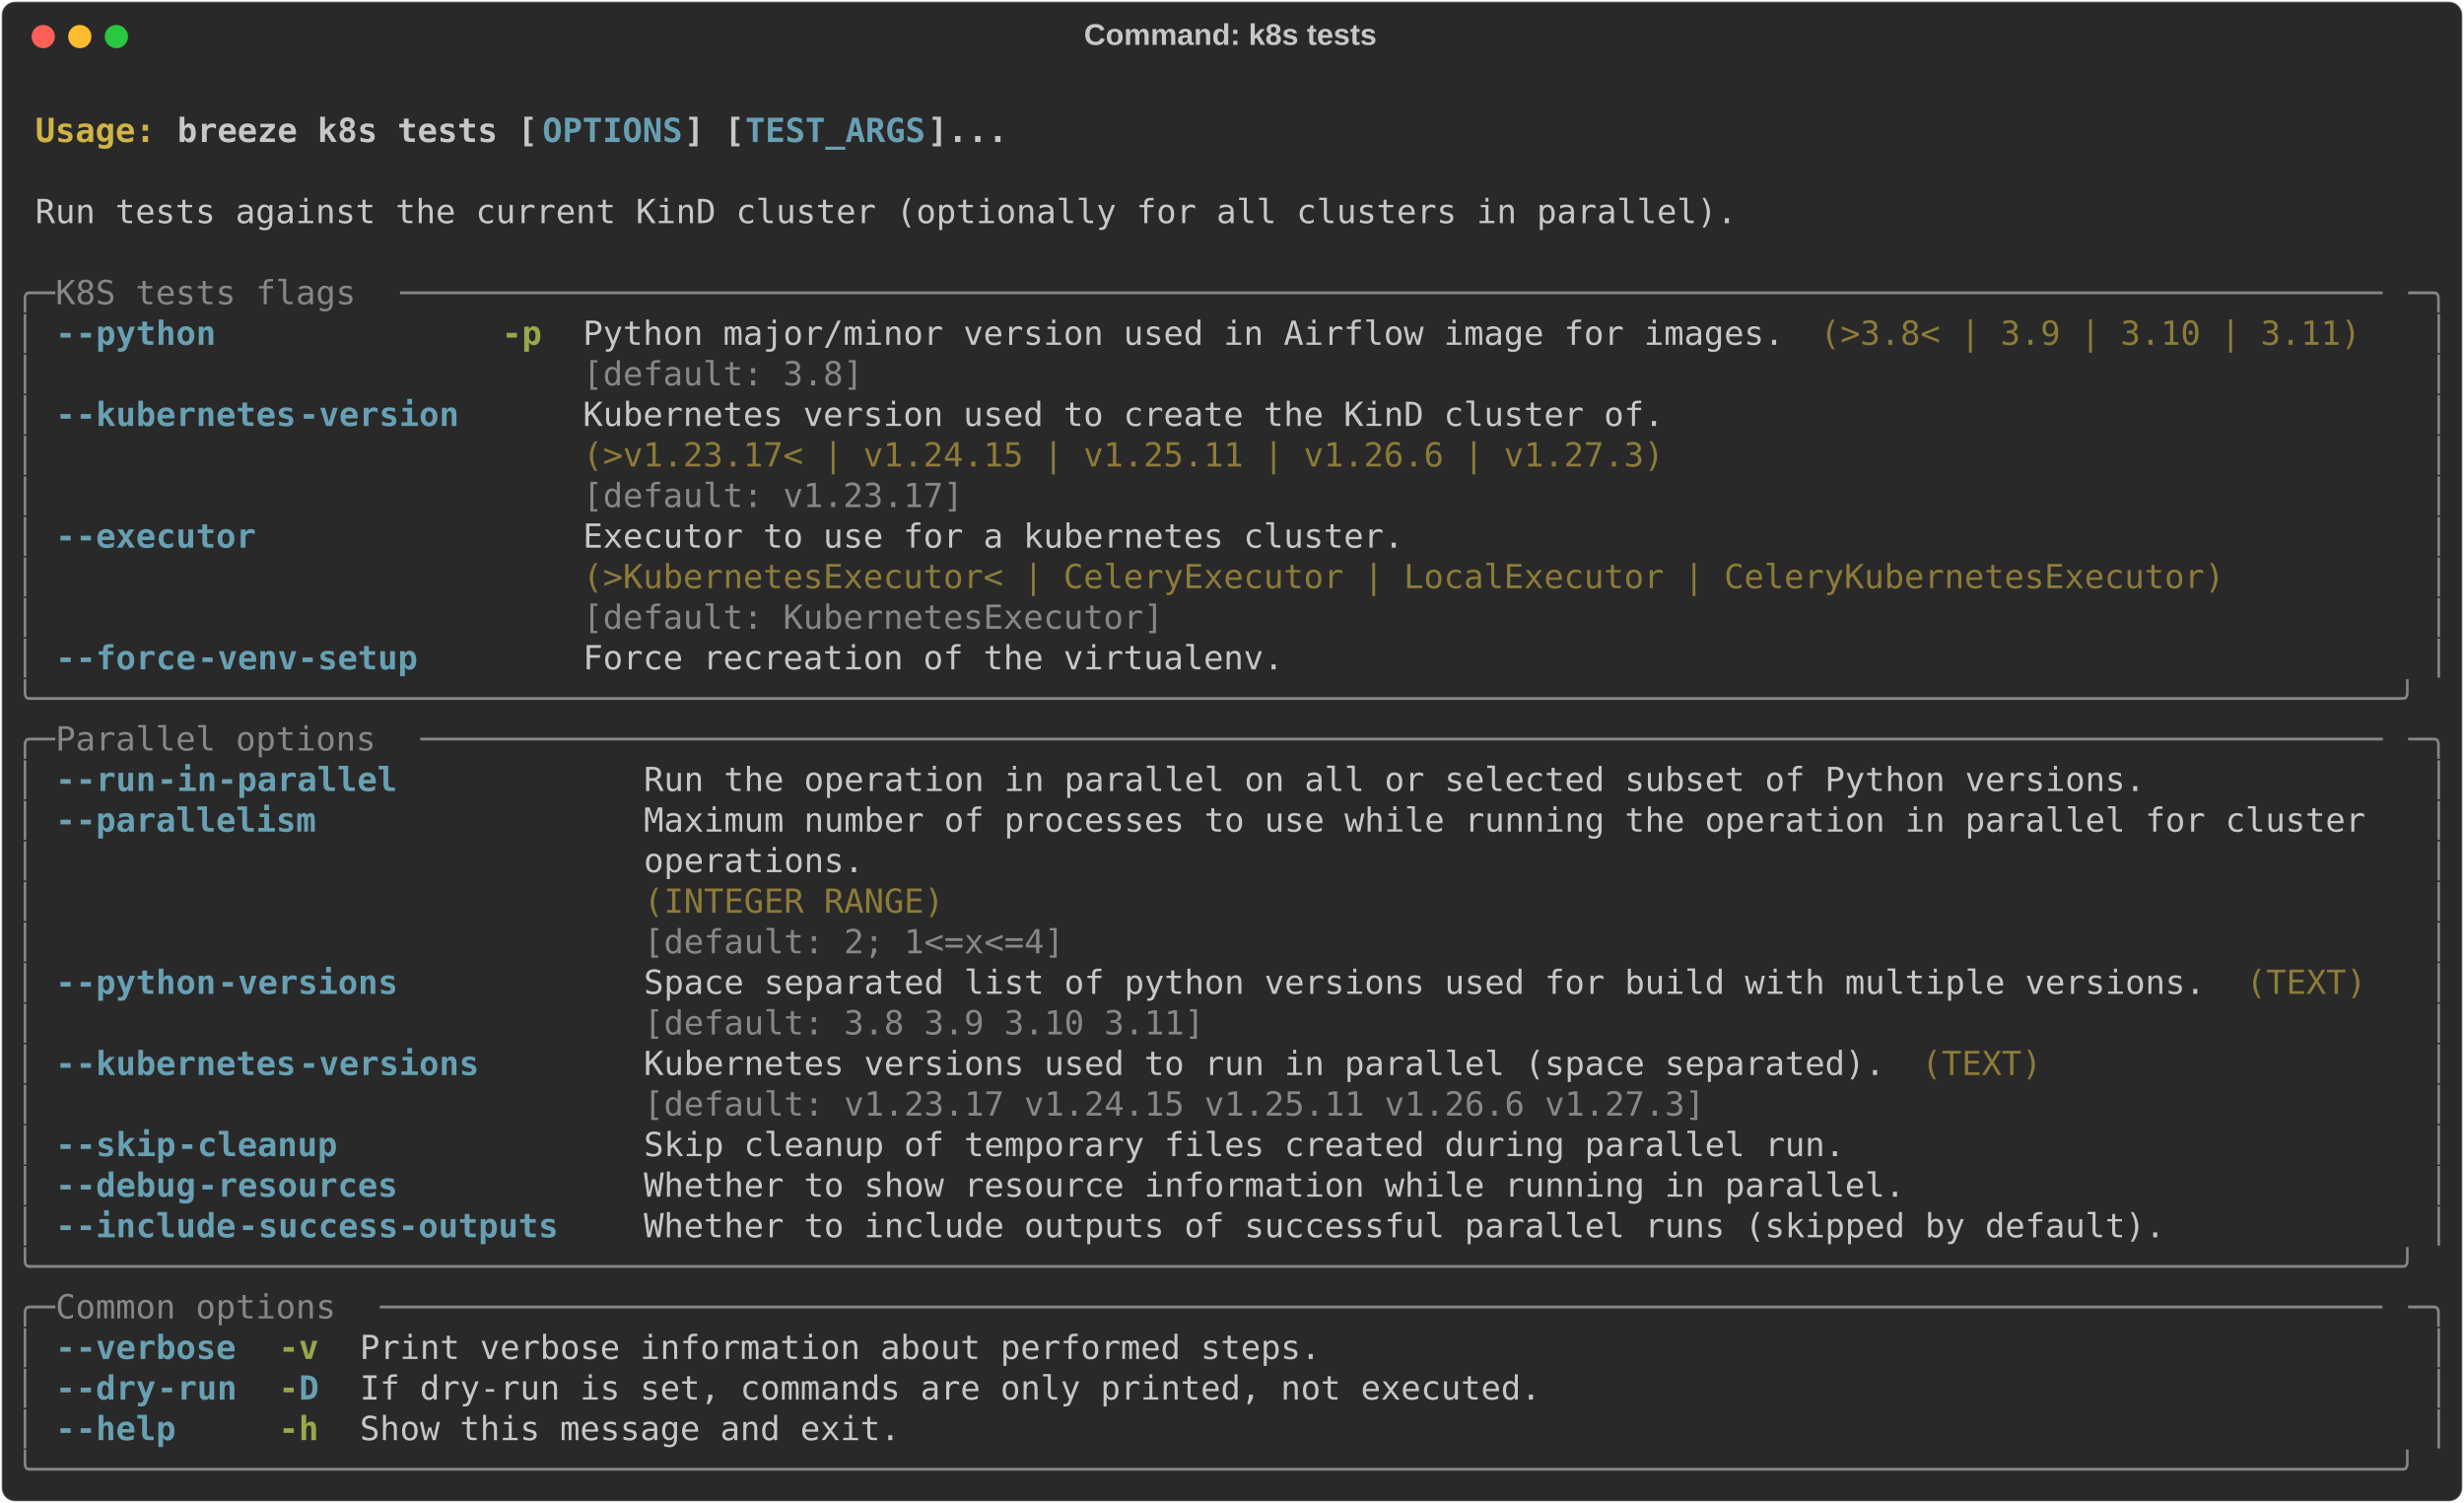
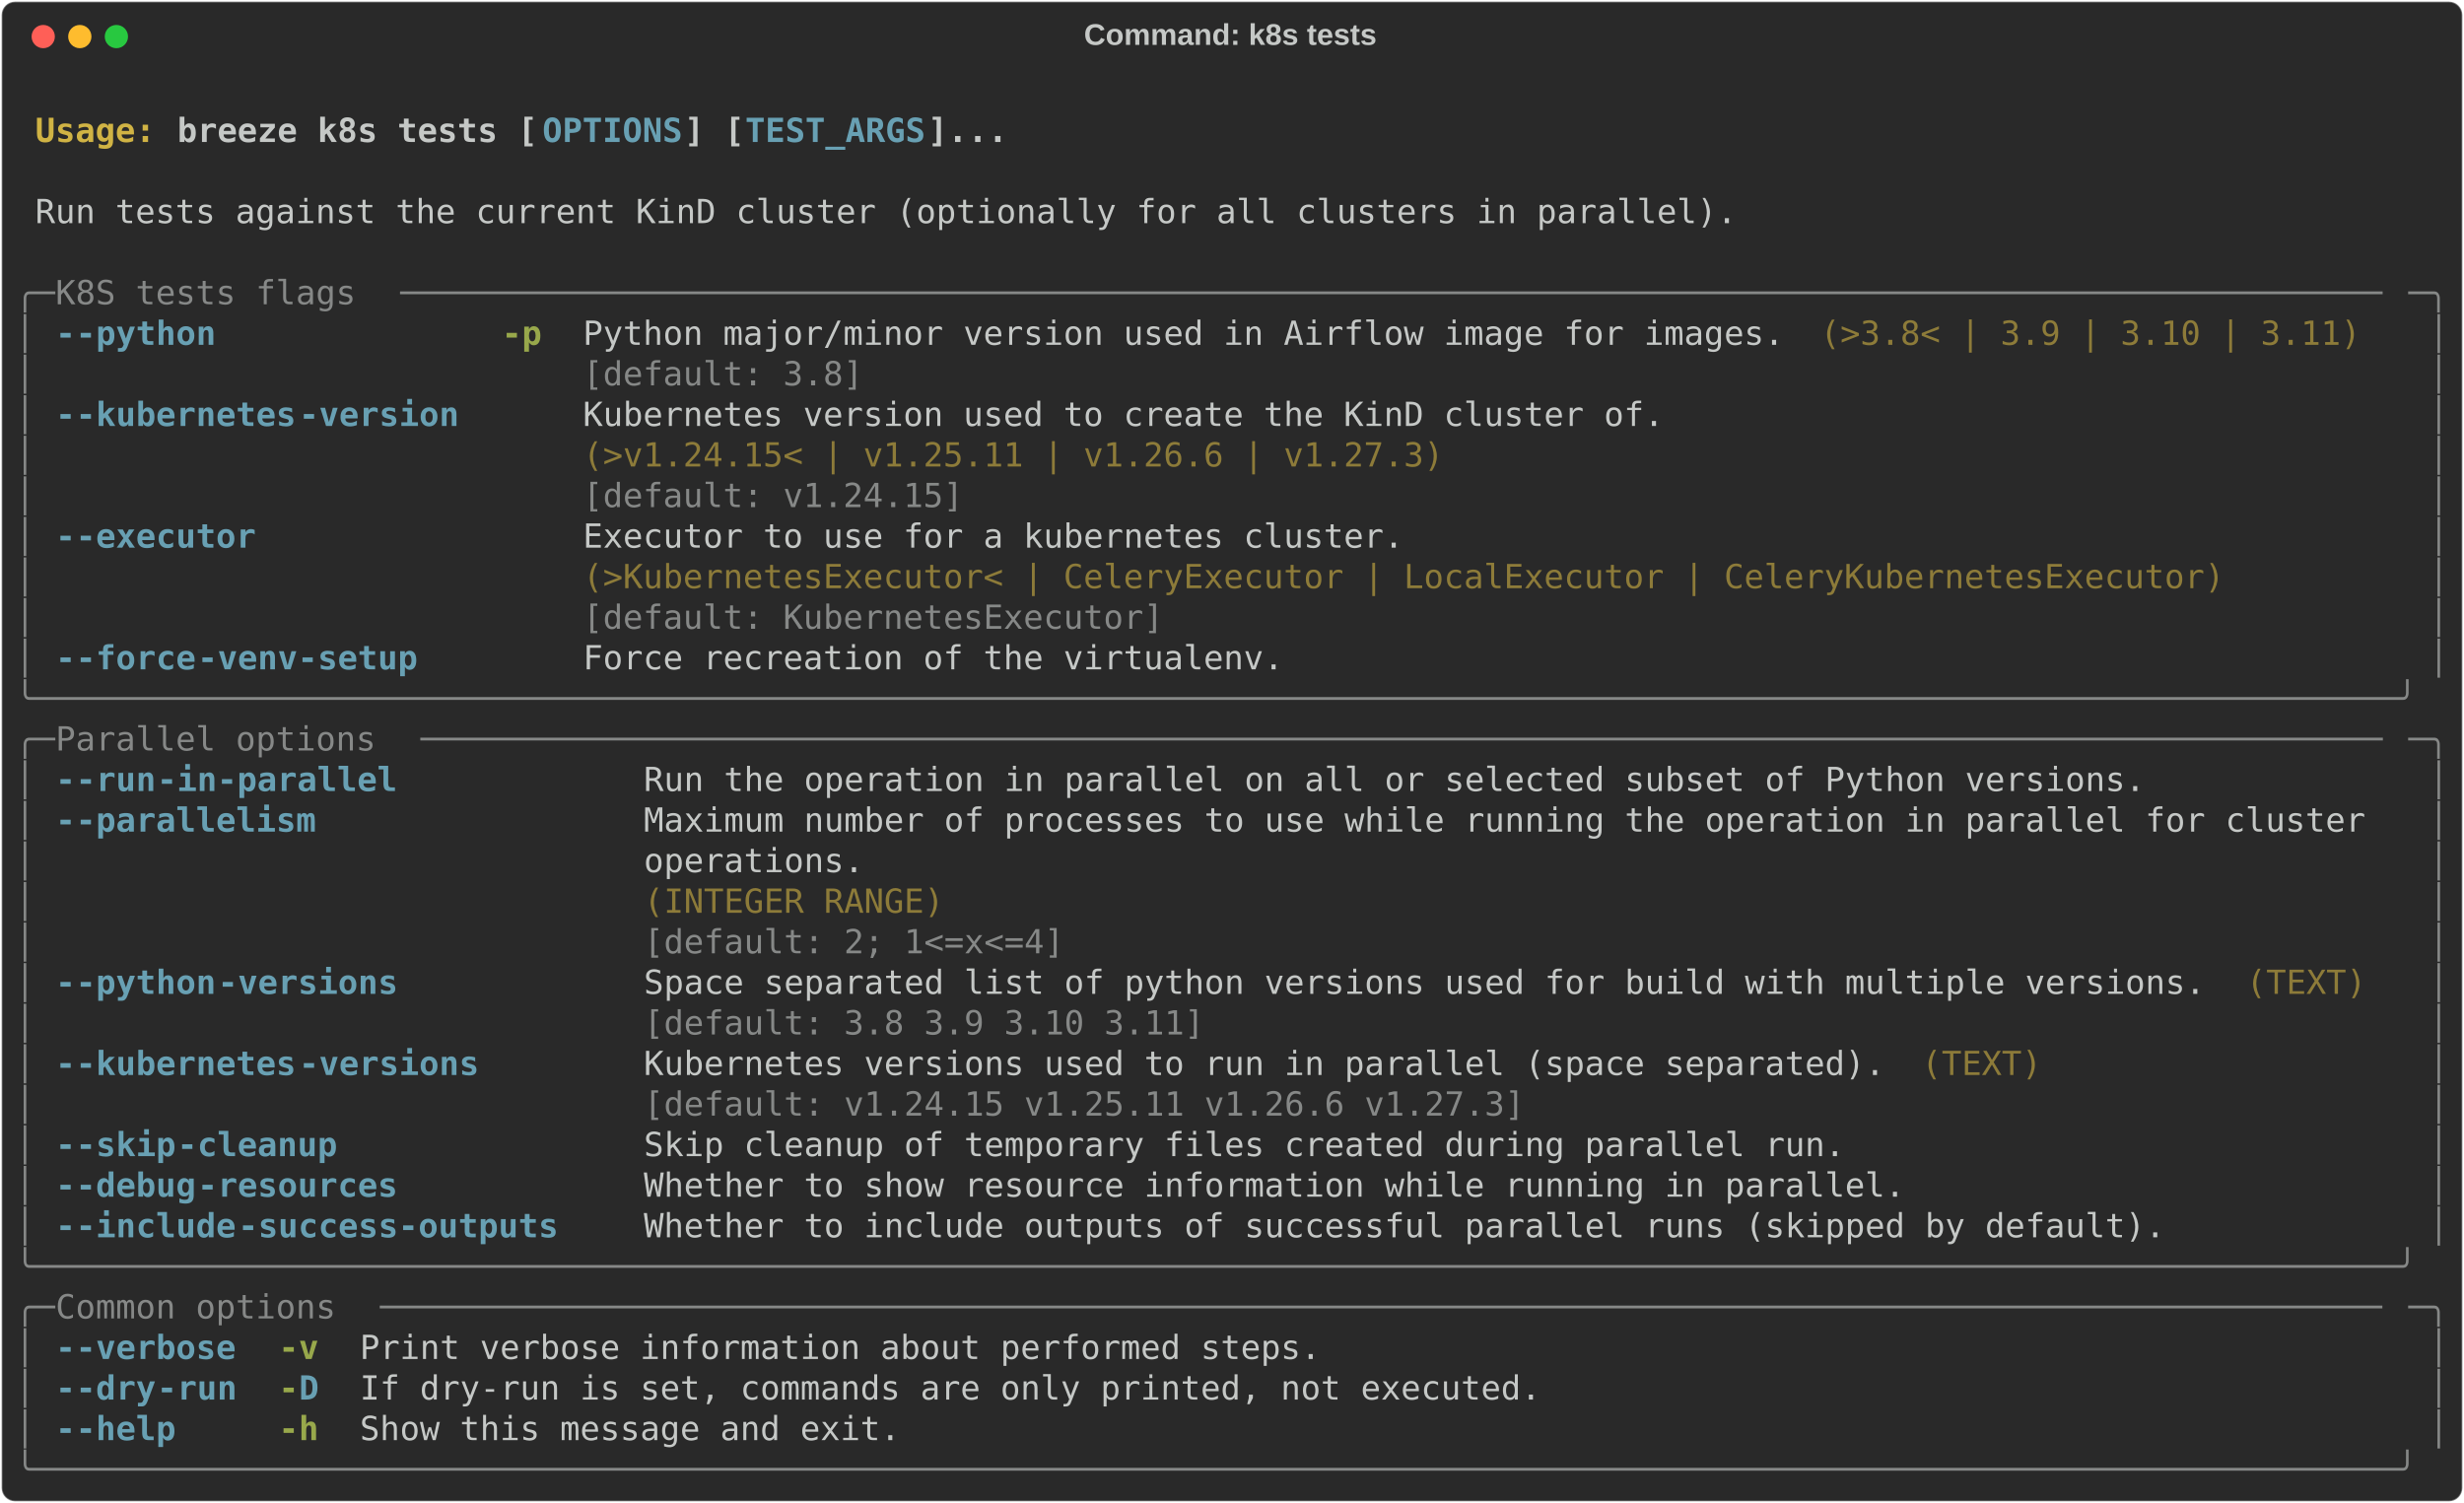
<svg xmlns="http://www.w3.org/2000/svg" class="rich-terminal" viewBox="0 0 1482 904.0">
  <style>

    @font-face {
        font-family: "Fira Code";
        src: local("FiraCode-Regular"),
                url("https://cdnjs.cloudflare.com/ajax/libs/firacode/6.2.0/woff2/FiraCode-Regular.woff2") format("woff2"),
                url("https://cdnjs.cloudflare.com/ajax/libs/firacode/6.2.0/woff/FiraCode-Regular.woff") format("woff");
        font-style: normal;
        font-weight: 400;
    }
    @font-face {
        font-family: "Fira Code";
        src: local("FiraCode-Bold"),
                url("https://cdnjs.cloudflare.com/ajax/libs/firacode/6.2.0/woff2/FiraCode-Bold.woff2") format("woff2"),
                url("https://cdnjs.cloudflare.com/ajax/libs/firacode/6.2.0/woff/FiraCode-Bold.woff") format("woff");
        font-style: bold;
        font-weight: 700;
    }

    .breeze-k8s-tests-matrix {
        font-family: Fira Code, monospace;
        font-size: 20px;
        line-height: 24.4px;
        font-variant-east-asian: full-width;
    }

    .breeze-k8s-tests-title {
        font-size: 18px;
        font-weight: bold;
        font-family: arial;
    }

    .breeze-k8s-tests-r1 { fill: #c5c8c6;font-weight: bold }
.breeze-k8s-tests-r2 { fill: #c5c8c6 }
.breeze-k8s-tests-r3 { fill: #d0b344;font-weight: bold }
.breeze-k8s-tests-r4 { fill: #68a0b3;font-weight: bold }
.breeze-k8s-tests-r5 { fill: #868887 }
.breeze-k8s-tests-r6 { fill: #98a84b;font-weight: bold }
.breeze-k8s-tests-r7 { fill: #8d7b39 }
    </style>
  <defs>
    <clipPath id="breeze-k8s-tests-clip-terminal">
      <rect x="0" y="0" width="1463.0" height="853.0" />
    </clipPath>
    <clipPath id="breeze-k8s-tests-line-0">
      <rect x="0" y="1.5" width="1464" height="24.65" />
    </clipPath>
    <clipPath id="breeze-k8s-tests-line-1">
      <rect x="0" y="25.9" width="1464" height="24.65" />
    </clipPath>
    <clipPath id="breeze-k8s-tests-line-2">
      <rect x="0" y="50.3" width="1464" height="24.65" />
    </clipPath>
    <clipPath id="breeze-k8s-tests-line-3">
      <rect x="0" y="74.7" width="1464" height="24.65" />
    </clipPath>
    <clipPath id="breeze-k8s-tests-line-4">
      <rect x="0" y="99.1" width="1464" height="24.65" />
    </clipPath>
    <clipPath id="breeze-k8s-tests-line-5">
      <rect x="0" y="123.5" width="1464" height="24.65" />
    </clipPath>
    <clipPath id="breeze-k8s-tests-line-6">
      <rect x="0" y="147.9" width="1464" height="24.65" />
    </clipPath>
    <clipPath id="breeze-k8s-tests-line-7">
      <rect x="0" y="172.3" width="1464" height="24.65" />
    </clipPath>
    <clipPath id="breeze-k8s-tests-line-8">
      <rect x="0" y="196.7" width="1464" height="24.65" />
    </clipPath>
    <clipPath id="breeze-k8s-tests-line-9">
      <rect x="0" y="221.1" width="1464" height="24.65" />
    </clipPath>
    <clipPath id="breeze-k8s-tests-line-10">
      <rect x="0" y="245.5" width="1464" height="24.65" />
    </clipPath>
    <clipPath id="breeze-k8s-tests-line-11">
      <rect x="0" y="269.9" width="1464" height="24.65" />
    </clipPath>
    <clipPath id="breeze-k8s-tests-line-12">
      <rect x="0" y="294.3" width="1464" height="24.65" />
    </clipPath>
    <clipPath id="breeze-k8s-tests-line-13">
      <rect x="0" y="318.7" width="1464" height="24.65" />
    </clipPath>
    <clipPath id="breeze-k8s-tests-line-14">
      <rect x="0" y="343.1" width="1464" height="24.65" />
    </clipPath>
    <clipPath id="breeze-k8s-tests-line-15">
      <rect x="0" y="367.5" width="1464" height="24.65" />
    </clipPath>
    <clipPath id="breeze-k8s-tests-line-16">
      <rect x="0" y="391.9" width="1464" height="24.65" />
    </clipPath>
    <clipPath id="breeze-k8s-tests-line-17">
      <rect x="0" y="416.3" width="1464" height="24.65" />
    </clipPath>
    <clipPath id="breeze-k8s-tests-line-18">
      <rect x="0" y="440.7" width="1464" height="24.65" />
    </clipPath>
    <clipPath id="breeze-k8s-tests-line-19">
      <rect x="0" y="465.1" width="1464" height="24.65" />
    </clipPath>
    <clipPath id="breeze-k8s-tests-line-20">
      <rect x="0" y="489.5" width="1464" height="24.65" />
    </clipPath>
    <clipPath id="breeze-k8s-tests-line-21">
      <rect x="0" y="513.9" width="1464" height="24.65" />
    </clipPath>
    <clipPath id="breeze-k8s-tests-line-22">
      <rect x="0" y="538.3" width="1464" height="24.65" />
    </clipPath>
    <clipPath id="breeze-k8s-tests-line-23">
      <rect x="0" y="562.7" width="1464" height="24.65" />
    </clipPath>
    <clipPath id="breeze-k8s-tests-line-24">
      <rect x="0" y="587.1" width="1464" height="24.65" />
    </clipPath>
    <clipPath id="breeze-k8s-tests-line-25">
      <rect x="0" y="611.5" width="1464" height="24.65" />
    </clipPath>
    <clipPath id="breeze-k8s-tests-line-26">
      <rect x="0" y="635.9" width="1464" height="24.65" />
    </clipPath>
    <clipPath id="breeze-k8s-tests-line-27">
      <rect x="0" y="660.3" width="1464" height="24.65" />
    </clipPath>
    <clipPath id="breeze-k8s-tests-line-28">
      <rect x="0" y="684.7" width="1464" height="24.65" />
    </clipPath>
    <clipPath id="breeze-k8s-tests-line-29">
      <rect x="0" y="709.1" width="1464" height="24.65" />
    </clipPath>
    <clipPath id="breeze-k8s-tests-line-30">
      <rect x="0" y="733.5" width="1464" height="24.65" />
    </clipPath>
    <clipPath id="breeze-k8s-tests-line-31">
      <rect x="0" y="757.9" width="1464" height="24.65" />
    </clipPath>
    <clipPath id="breeze-k8s-tests-line-32">
      <rect x="0" y="782.3" width="1464" height="24.65" />
    </clipPath>
    <clipPath id="breeze-k8s-tests-line-33">
      <rect x="0" y="806.7" width="1464" height="24.65" />
    </clipPath>
  </defs>
  <rect fill="#292929" stroke="rgba(255,255,255,0.35)" stroke-width="1" x="1" y="1" width="1480" height="902" rx="8" />
  <text class="breeze-k8s-tests-title" fill="#c5c8c6" text-anchor="middle" x="740" y="27">Command: k8s tests</text>
  <g transform="translate(26,22)">
    <circle cx="0" cy="0" r="7" fill="#ff5f57" />
    <circle cx="22" cy="0" r="7" fill="#febc2e" />
    <circle cx="44" cy="0" r="7" fill="#28c840" />
  </g>
  <g transform="translate(9, 41)" clip-path="url(#breeze-k8s-tests-clip-terminal)">
    <g class="breeze-k8s-tests-matrix">
      <text class="breeze-k8s-tests-r2" x="1464" y="20" textLength="12.2" clip-path="url(#breeze-k8s-tests-line-0)">
</text>
      <text class="breeze-k8s-tests-r3" x="12.2" y="44.4" textLength="85.4" clip-path="url(#breeze-k8s-tests-line-1)">Usage: </text>
      <text class="breeze-k8s-tests-r1" x="97.6" y="44.4" textLength="219.6" clip-path="url(#breeze-k8s-tests-line-1)">breeze k8s tests [</text>
      <text class="breeze-k8s-tests-r4" x="317.2" y="44.4" textLength="85.4" clip-path="url(#breeze-k8s-tests-line-1)">OPTIONS</text>
      <text class="breeze-k8s-tests-r1" x="402.6" y="44.4" textLength="36.6" clip-path="url(#breeze-k8s-tests-line-1)">] [</text>
      <text class="breeze-k8s-tests-r4" x="439.2" y="44.4" textLength="109.8" clip-path="url(#breeze-k8s-tests-line-1)">TEST_ARGS</text>
      <text class="breeze-k8s-tests-r1" x="549" y="44.4" textLength="48.8" clip-path="url(#breeze-k8s-tests-line-1)">]...</text>
      <text class="breeze-k8s-tests-r2" x="1464" y="44.4" textLength="12.2" clip-path="url(#breeze-k8s-tests-line-1)">
</text>
      <text class="breeze-k8s-tests-r2" x="1464" y="68.8" textLength="12.2" clip-path="url(#breeze-k8s-tests-line-2)">
</text>
      <text class="breeze-k8s-tests-r2" x="12.2" y="93.2" textLength="1037" clip-path="url(#breeze-k8s-tests-line-3)">Run tests against the current KinD cluster (optionally for all clusters in parallel).</text>
      <text class="breeze-k8s-tests-r2" x="1464" y="93.2" textLength="12.2" clip-path="url(#breeze-k8s-tests-line-3)">
</text>
      <text class="breeze-k8s-tests-r2" x="1464" y="117.6" textLength="12.2" clip-path="url(#breeze-k8s-tests-line-4)">
</text>
      <text class="breeze-k8s-tests-r5" x="0" y="142" textLength="24.4" clip-path="url(#breeze-k8s-tests-line-5)">╭─</text>
      <text class="breeze-k8s-tests-r5" x="24.4" y="142" textLength="207.4" clip-path="url(#breeze-k8s-tests-line-5)"> K8S tests flags </text>
      <text class="breeze-k8s-tests-r5" x="231.8" y="142" textLength="1207.8" clip-path="url(#breeze-k8s-tests-line-5)">───────────────────────────────────────────────────────────────────────────────────────────────────</text>
      <text class="breeze-k8s-tests-r5" x="1439.6" y="142" textLength="24.4" clip-path="url(#breeze-k8s-tests-line-5)">─╮</text>
      <text class="breeze-k8s-tests-r2" x="1464" y="142" textLength="12.2" clip-path="url(#breeze-k8s-tests-line-5)">
</text>
      <text class="breeze-k8s-tests-r5" x="0" y="166.4" textLength="12.2" clip-path="url(#breeze-k8s-tests-line-6)">│</text>
      <text class="breeze-k8s-tests-r4" x="24.4" y="166.4" textLength="12.2" clip-path="url(#breeze-k8s-tests-line-6)">-</text>
      <text class="breeze-k8s-tests-r4" x="36.6" y="166.4" textLength="85.4" clip-path="url(#breeze-k8s-tests-line-6)">-python</text>
      <text class="breeze-k8s-tests-r6" x="292.8" y="166.4" textLength="24.4" clip-path="url(#breeze-k8s-tests-line-6)">-p</text>
      <text class="breeze-k8s-tests-r2" x="341.6" y="166.4" textLength="732" clip-path="url(#breeze-k8s-tests-line-6)">Python major/minor version used in Airflow image for images.</text>
      <text class="breeze-k8s-tests-r7" x="1085.8" y="166.4" textLength="329.4" clip-path="url(#breeze-k8s-tests-line-6)">(&gt;3.8&lt; | 3.9 | 3.10 | 3.11)</text>
      <text class="breeze-k8s-tests-r5" x="1451.8" y="166.4" textLength="12.2" clip-path="url(#breeze-k8s-tests-line-6)">│</text>
      <text class="breeze-k8s-tests-r2" x="1464" y="166.4" textLength="12.2" clip-path="url(#breeze-k8s-tests-line-6)">
</text>
      <text class="breeze-k8s-tests-r5" x="0" y="190.8" textLength="12.2" clip-path="url(#breeze-k8s-tests-line-7)">│</text>
      <text class="breeze-k8s-tests-r5" x="341.6" y="190.8" textLength="732" clip-path="url(#breeze-k8s-tests-line-7)">[default: 3.8]                                              </text>
      <text class="breeze-k8s-tests-r5" x="1451.8" y="190.8" textLength="12.2" clip-path="url(#breeze-k8s-tests-line-7)">│</text>
      <text class="breeze-k8s-tests-r2" x="1464" y="190.8" textLength="12.2" clip-path="url(#breeze-k8s-tests-line-7)">
</text>
      <text class="breeze-k8s-tests-r5" x="0" y="215.2" textLength="12.2" clip-path="url(#breeze-k8s-tests-line-8)">│</text>
      <text class="breeze-k8s-tests-r4" x="24.4" y="215.2" textLength="12.2" clip-path="url(#breeze-k8s-tests-line-8)">-</text>
      <text class="breeze-k8s-tests-r4" x="36.6" y="215.2" textLength="134.2" clip-path="url(#breeze-k8s-tests-line-8)">-kubernetes</text>
      <text class="breeze-k8s-tests-r4" x="170.8" y="215.2" textLength="97.6" clip-path="url(#breeze-k8s-tests-line-8)">-version</text>
      <text class="breeze-k8s-tests-r2" x="341.6" y="215.2" textLength="658.8" clip-path="url(#breeze-k8s-tests-line-8)">Kubernetes version used to create the KinD cluster of.</text>
      <text class="breeze-k8s-tests-r5" x="1451.8" y="215.2" textLength="12.2" clip-path="url(#breeze-k8s-tests-line-8)">│</text>
      <text class="breeze-k8s-tests-r2" x="1464" y="215.2" textLength="12.2" clip-path="url(#breeze-k8s-tests-line-8)">
</text>
      <text class="breeze-k8s-tests-r5" x="0" y="239.6" textLength="12.2" clip-path="url(#breeze-k8s-tests-line-9)">│</text>
-       <text class="breeze-k8s-tests-r7" x="341.6" y="239.6" textLength="658.8" clip-path="url(#breeze-k8s-tests-line-9)">(&gt;v1.23.17&lt; | v1.24.15 | v1.25.11 | v1.26.6 | v1.27.3)</text>
+       <text class="breeze-k8s-tests-r7" x="341.6" y="239.6" textLength="658.8" clip-path="url(#breeze-k8s-tests-line-9)">(&gt;v1.24.15&lt; | v1.25.11 | v1.26.6 | v1.27.3)           </text>
      <text class="breeze-k8s-tests-r5" x="1451.8" y="239.6" textLength="12.2" clip-path="url(#breeze-k8s-tests-line-9)">│</text>
      <text class="breeze-k8s-tests-r2" x="1464" y="239.6" textLength="12.2" clip-path="url(#breeze-k8s-tests-line-9)">
</text>
      <text class="breeze-k8s-tests-r5" x="0" y="264" textLength="12.2" clip-path="url(#breeze-k8s-tests-line-10)">│</text>
-       <text class="breeze-k8s-tests-r5" x="341.6" y="264" textLength="658.8" clip-path="url(#breeze-k8s-tests-line-10)">[default: v1.23.17]                                   </text>
+       <text class="breeze-k8s-tests-r5" x="341.6" y="264" textLength="658.8" clip-path="url(#breeze-k8s-tests-line-10)">[default: v1.24.15]                                   </text>
      <text class="breeze-k8s-tests-r5" x="1451.8" y="264" textLength="12.2" clip-path="url(#breeze-k8s-tests-line-10)">│</text>
      <text class="breeze-k8s-tests-r2" x="1464" y="264" textLength="12.2" clip-path="url(#breeze-k8s-tests-line-10)">
</text>
      <text class="breeze-k8s-tests-r5" x="0" y="288.4" textLength="12.2" clip-path="url(#breeze-k8s-tests-line-11)">│</text>
      <text class="breeze-k8s-tests-r4" x="24.4" y="288.4" textLength="12.2" clip-path="url(#breeze-k8s-tests-line-11)">-</text>
      <text class="breeze-k8s-tests-r4" x="36.6" y="288.4" textLength="109.8" clip-path="url(#breeze-k8s-tests-line-11)">-executor</text>
      <text class="breeze-k8s-tests-r2" x="341.6" y="288.4" textLength="1000.4" clip-path="url(#breeze-k8s-tests-line-11)">Executor to use for a kubernetes cluster.                                         </text>
      <text class="breeze-k8s-tests-r5" x="1451.8" y="288.4" textLength="12.2" clip-path="url(#breeze-k8s-tests-line-11)">│</text>
      <text class="breeze-k8s-tests-r2" x="1464" y="288.4" textLength="12.2" clip-path="url(#breeze-k8s-tests-line-11)">
</text>
      <text class="breeze-k8s-tests-r5" x="0" y="312.8" textLength="12.2" clip-path="url(#breeze-k8s-tests-line-12)">│</text>
      <text class="breeze-k8s-tests-r7" x="341.6" y="312.8" textLength="1000.4" clip-path="url(#breeze-k8s-tests-line-12)">(&gt;KubernetesExecutor&lt; | CeleryExecutor | LocalExecutor | CeleryKubernetesExecutor)</text>
      <text class="breeze-k8s-tests-r5" x="1451.8" y="312.8" textLength="12.2" clip-path="url(#breeze-k8s-tests-line-12)">│</text>
      <text class="breeze-k8s-tests-r2" x="1464" y="312.8" textLength="12.2" clip-path="url(#breeze-k8s-tests-line-12)">
</text>
      <text class="breeze-k8s-tests-r5" x="0" y="337.2" textLength="12.2" clip-path="url(#breeze-k8s-tests-line-13)">│</text>
      <text class="breeze-k8s-tests-r5" x="341.6" y="337.2" textLength="1000.4" clip-path="url(#breeze-k8s-tests-line-13)">[default: KubernetesExecutor]                                                     </text>
      <text class="breeze-k8s-tests-r5" x="1451.8" y="337.2" textLength="12.2" clip-path="url(#breeze-k8s-tests-line-13)">│</text>
      <text class="breeze-k8s-tests-r2" x="1464" y="337.2" textLength="12.2" clip-path="url(#breeze-k8s-tests-line-13)">
</text>
      <text class="breeze-k8s-tests-r5" x="0" y="361.6" textLength="12.2" clip-path="url(#breeze-k8s-tests-line-14)">│</text>
      <text class="breeze-k8s-tests-r4" x="24.4" y="361.6" textLength="12.2" clip-path="url(#breeze-k8s-tests-line-14)">-</text>
      <text class="breeze-k8s-tests-r4" x="36.6" y="361.6" textLength="73.2" clip-path="url(#breeze-k8s-tests-line-14)">-force</text>
      <text class="breeze-k8s-tests-r4" x="109.8" y="361.6" textLength="134.2" clip-path="url(#breeze-k8s-tests-line-14)">-venv-setup</text>
      <text class="breeze-k8s-tests-r2" x="341.6" y="361.6" textLength="427" clip-path="url(#breeze-k8s-tests-line-14)">Force recreation of the virtualenv.</text>
      <text class="breeze-k8s-tests-r5" x="1451.8" y="361.6" textLength="12.2" clip-path="url(#breeze-k8s-tests-line-14)">│</text>
      <text class="breeze-k8s-tests-r2" x="1464" y="361.6" textLength="12.2" clip-path="url(#breeze-k8s-tests-line-14)">
</text>
      <text class="breeze-k8s-tests-r5" x="0" y="386" textLength="1464" clip-path="url(#breeze-k8s-tests-line-15)">╰──────────────────────────────────────────────────────────────────────────────────────────────────────────────────────╯</text>
      <text class="breeze-k8s-tests-r2" x="1464" y="386" textLength="12.2" clip-path="url(#breeze-k8s-tests-line-15)">
</text>
      <text class="breeze-k8s-tests-r5" x="0" y="410.4" textLength="24.4" clip-path="url(#breeze-k8s-tests-line-16)">╭─</text>
      <text class="breeze-k8s-tests-r5" x="24.4" y="410.4" textLength="219.6" clip-path="url(#breeze-k8s-tests-line-16)"> Parallel options </text>
      <text class="breeze-k8s-tests-r5" x="244" y="410.4" textLength="1195.6" clip-path="url(#breeze-k8s-tests-line-16)">──────────────────────────────────────────────────────────────────────────────────────────────────</text>
      <text class="breeze-k8s-tests-r5" x="1439.6" y="410.4" textLength="24.4" clip-path="url(#breeze-k8s-tests-line-16)">─╮</text>
      <text class="breeze-k8s-tests-r2" x="1464" y="410.4" textLength="12.2" clip-path="url(#breeze-k8s-tests-line-16)">
</text>
      <text class="breeze-k8s-tests-r5" x="0" y="434.8" textLength="12.2" clip-path="url(#breeze-k8s-tests-line-17)">│</text>
      <text class="breeze-k8s-tests-r4" x="24.4" y="434.8" textLength="12.2" clip-path="url(#breeze-k8s-tests-line-17)">-</text>
      <text class="breeze-k8s-tests-r4" x="36.6" y="434.8" textLength="48.8" clip-path="url(#breeze-k8s-tests-line-17)">-run</text>
      <text class="breeze-k8s-tests-r4" x="85.4" y="434.8" textLength="146.4" clip-path="url(#breeze-k8s-tests-line-17)">-in-parallel</text>
      <text class="breeze-k8s-tests-r2" x="378.2" y="434.8" textLength="915" clip-path="url(#breeze-k8s-tests-line-17)">Run the operation in parallel on all or selected subset of Python versions.</text>
      <text class="breeze-k8s-tests-r5" x="1451.8" y="434.8" textLength="12.2" clip-path="url(#breeze-k8s-tests-line-17)">│</text>
      <text class="breeze-k8s-tests-r2" x="1464" y="434.8" textLength="12.2" clip-path="url(#breeze-k8s-tests-line-17)">
</text>
      <text class="breeze-k8s-tests-r5" x="0" y="459.2" textLength="12.2" clip-path="url(#breeze-k8s-tests-line-18)">│</text>
      <text class="breeze-k8s-tests-r4" x="24.4" y="459.2" textLength="12.2" clip-path="url(#breeze-k8s-tests-line-18)">-</text>
      <text class="breeze-k8s-tests-r4" x="36.6" y="459.2" textLength="146.4" clip-path="url(#breeze-k8s-tests-line-18)">-parallelism</text>
      <text class="breeze-k8s-tests-r2" x="378.2" y="459.2" textLength="1061.4" clip-path="url(#breeze-k8s-tests-line-18)">Maximum number of processes to use while running the operation in parallel for cluster </text>
      <text class="breeze-k8s-tests-r5" x="1451.8" y="459.2" textLength="12.2" clip-path="url(#breeze-k8s-tests-line-18)">│</text>
      <text class="breeze-k8s-tests-r2" x="1464" y="459.2" textLength="12.2" clip-path="url(#breeze-k8s-tests-line-18)">
</text>
      <text class="breeze-k8s-tests-r5" x="0" y="483.6" textLength="12.2" clip-path="url(#breeze-k8s-tests-line-19)">│</text>
      <text class="breeze-k8s-tests-r2" x="378.2" y="483.6" textLength="1061.4" clip-path="url(#breeze-k8s-tests-line-19)">operations.                                                                            </text>
      <text class="breeze-k8s-tests-r5" x="1451.8" y="483.6" textLength="12.2" clip-path="url(#breeze-k8s-tests-line-19)">│</text>
      <text class="breeze-k8s-tests-r2" x="1464" y="483.6" textLength="12.2" clip-path="url(#breeze-k8s-tests-line-19)">
</text>
      <text class="breeze-k8s-tests-r5" x="0" y="508" textLength="12.2" clip-path="url(#breeze-k8s-tests-line-20)">│</text>
      <text class="breeze-k8s-tests-r7" x="378.2" y="508" textLength="1061.4" clip-path="url(#breeze-k8s-tests-line-20)">(INTEGER RANGE)                                                                        </text>
      <text class="breeze-k8s-tests-r5" x="1451.8" y="508" textLength="12.2" clip-path="url(#breeze-k8s-tests-line-20)">│</text>
      <text class="breeze-k8s-tests-r2" x="1464" y="508" textLength="12.2" clip-path="url(#breeze-k8s-tests-line-20)">
</text>
      <text class="breeze-k8s-tests-r5" x="0" y="532.4" textLength="12.2" clip-path="url(#breeze-k8s-tests-line-21)">│</text>
      <text class="breeze-k8s-tests-r5" x="378.2" y="532.4" textLength="1061.4" clip-path="url(#breeze-k8s-tests-line-21)">[default: 2; 1&lt;=x&lt;=4]                                                                  </text>
      <text class="breeze-k8s-tests-r5" x="1451.8" y="532.4" textLength="12.2" clip-path="url(#breeze-k8s-tests-line-21)">│</text>
      <text class="breeze-k8s-tests-r2" x="1464" y="532.4" textLength="12.2" clip-path="url(#breeze-k8s-tests-line-21)">
</text>
      <text class="breeze-k8s-tests-r5" x="0" y="556.8" textLength="12.2" clip-path="url(#breeze-k8s-tests-line-22)">│</text>
      <text class="breeze-k8s-tests-r4" x="24.4" y="556.8" textLength="12.2" clip-path="url(#breeze-k8s-tests-line-22)">-</text>
      <text class="breeze-k8s-tests-r4" x="36.6" y="556.8" textLength="85.4" clip-path="url(#breeze-k8s-tests-line-22)">-python</text>
      <text class="breeze-k8s-tests-r4" x="122" y="556.8" textLength="109.8" clip-path="url(#breeze-k8s-tests-line-22)">-versions</text>
      <text class="breeze-k8s-tests-r2" x="378.2" y="556.8" textLength="951.6" clip-path="url(#breeze-k8s-tests-line-22)">Space separated list of python versions used for build with multiple versions.</text>
      <text class="breeze-k8s-tests-r7" x="1342" y="556.8" textLength="73.2" clip-path="url(#breeze-k8s-tests-line-22)">(TEXT)</text>
      <text class="breeze-k8s-tests-r5" x="1451.8" y="556.8" textLength="12.2" clip-path="url(#breeze-k8s-tests-line-22)">│</text>
      <text class="breeze-k8s-tests-r2" x="1464" y="556.8" textLength="12.2" clip-path="url(#breeze-k8s-tests-line-22)">
</text>
      <text class="breeze-k8s-tests-r5" x="0" y="581.2" textLength="12.2" clip-path="url(#breeze-k8s-tests-line-23)">│</text>
      <text class="breeze-k8s-tests-r5" x="378.2" y="581.2" textLength="951.6" clip-path="url(#breeze-k8s-tests-line-23)">[default: 3.8 3.9 3.10 3.11]                                                  </text>
      <text class="breeze-k8s-tests-r5" x="1451.8" y="581.2" textLength="12.2" clip-path="url(#breeze-k8s-tests-line-23)">│</text>
      <text class="breeze-k8s-tests-r2" x="1464" y="581.2" textLength="12.2" clip-path="url(#breeze-k8s-tests-line-23)">
</text>
      <text class="breeze-k8s-tests-r5" x="0" y="605.6" textLength="12.2" clip-path="url(#breeze-k8s-tests-line-24)">│</text>
      <text class="breeze-k8s-tests-r4" x="24.4" y="605.6" textLength="12.2" clip-path="url(#breeze-k8s-tests-line-24)">-</text>
      <text class="breeze-k8s-tests-r4" x="36.6" y="605.6" textLength="134.2" clip-path="url(#breeze-k8s-tests-line-24)">-kubernetes</text>
      <text class="breeze-k8s-tests-r4" x="170.8" y="605.6" textLength="109.8" clip-path="url(#breeze-k8s-tests-line-24)">-versions</text>
      <text class="breeze-k8s-tests-r2" x="378.2" y="605.6" textLength="756.4" clip-path="url(#breeze-k8s-tests-line-24)">Kubernetes versions used to run in parallel (space separated).</text>
      <text class="breeze-k8s-tests-r7" x="1146.8" y="605.6" textLength="73.2" clip-path="url(#breeze-k8s-tests-line-24)">(TEXT)</text>
      <text class="breeze-k8s-tests-r5" x="1451.8" y="605.6" textLength="12.2" clip-path="url(#breeze-k8s-tests-line-24)">│</text>
      <text class="breeze-k8s-tests-r2" x="1464" y="605.6" textLength="12.2" clip-path="url(#breeze-k8s-tests-line-24)">
</text>
      <text class="breeze-k8s-tests-r5" x="0" y="630" textLength="12.2" clip-path="url(#breeze-k8s-tests-line-25)">│</text>
-       <text class="breeze-k8s-tests-r5" x="378.2" y="630" textLength="756.4" clip-path="url(#breeze-k8s-tests-line-25)">[default: v1.23.17 v1.24.15 v1.25.11 v1.26.6 v1.27.3]         </text>
+       <text class="breeze-k8s-tests-r5" x="378.2" y="630" textLength="756.4" clip-path="url(#breeze-k8s-tests-line-25)">[default: v1.24.15 v1.25.11 v1.26.6 v1.27.3]                  </text>
      <text class="breeze-k8s-tests-r5" x="1451.8" y="630" textLength="12.2" clip-path="url(#breeze-k8s-tests-line-25)">│</text>
      <text class="breeze-k8s-tests-r2" x="1464" y="630" textLength="12.2" clip-path="url(#breeze-k8s-tests-line-25)">
</text>
      <text class="breeze-k8s-tests-r5" x="0" y="654.4" textLength="12.2" clip-path="url(#breeze-k8s-tests-line-26)">│</text>
      <text class="breeze-k8s-tests-r4" x="24.4" y="654.4" textLength="12.2" clip-path="url(#breeze-k8s-tests-line-26)">-</text>
      <text class="breeze-k8s-tests-r4" x="36.6" y="654.4" textLength="61" clip-path="url(#breeze-k8s-tests-line-26)">-skip</text>
      <text class="breeze-k8s-tests-r4" x="97.6" y="654.4" textLength="97.6" clip-path="url(#breeze-k8s-tests-line-26)">-cleanup</text>
      <text class="breeze-k8s-tests-r2" x="378.2" y="654.4" textLength="732" clip-path="url(#breeze-k8s-tests-line-26)">Skip cleanup of temporary files created during parallel run.</text>
      <text class="breeze-k8s-tests-r5" x="1451.8" y="654.4" textLength="12.2" clip-path="url(#breeze-k8s-tests-line-26)">│</text>
      <text class="breeze-k8s-tests-r2" x="1464" y="654.4" textLength="12.2" clip-path="url(#breeze-k8s-tests-line-26)">
</text>
      <text class="breeze-k8s-tests-r5" x="0" y="678.8" textLength="12.2" clip-path="url(#breeze-k8s-tests-line-27)">│</text>
      <text class="breeze-k8s-tests-r4" x="24.4" y="678.8" textLength="12.2" clip-path="url(#breeze-k8s-tests-line-27)">-</text>
      <text class="breeze-k8s-tests-r4" x="36.6" y="678.8" textLength="73.2" clip-path="url(#breeze-k8s-tests-line-27)">-debug</text>
      <text class="breeze-k8s-tests-r4" x="109.8" y="678.8" textLength="122" clip-path="url(#breeze-k8s-tests-line-27)">-resources</text>
      <text class="breeze-k8s-tests-r2" x="378.2" y="678.8" textLength="768.6" clip-path="url(#breeze-k8s-tests-line-27)">Whether to show resource information while running in parallel.</text>
      <text class="breeze-k8s-tests-r5" x="1451.8" y="678.8" textLength="12.2" clip-path="url(#breeze-k8s-tests-line-27)">│</text>
      <text class="breeze-k8s-tests-r2" x="1464" y="678.8" textLength="12.2" clip-path="url(#breeze-k8s-tests-line-27)">
</text>
      <text class="breeze-k8s-tests-r5" x="0" y="703.2" textLength="12.2" clip-path="url(#breeze-k8s-tests-line-28)">│</text>
      <text class="breeze-k8s-tests-r4" x="24.4" y="703.2" textLength="12.2" clip-path="url(#breeze-k8s-tests-line-28)">-</text>
      <text class="breeze-k8s-tests-r4" x="36.6" y="703.2" textLength="97.6" clip-path="url(#breeze-k8s-tests-line-28)">-include</text>
      <text class="breeze-k8s-tests-r4" x="134.2" y="703.2" textLength="195.2" clip-path="url(#breeze-k8s-tests-line-28)">-success-outputs</text>
      <text class="breeze-k8s-tests-r2" x="378.2" y="703.2" textLength="927.2" clip-path="url(#breeze-k8s-tests-line-28)">Whether to include outputs of successful parallel runs (skipped by default).</text>
      <text class="breeze-k8s-tests-r5" x="1451.8" y="703.2" textLength="12.2" clip-path="url(#breeze-k8s-tests-line-28)">│</text>
      <text class="breeze-k8s-tests-r2" x="1464" y="703.2" textLength="12.2" clip-path="url(#breeze-k8s-tests-line-28)">
</text>
      <text class="breeze-k8s-tests-r5" x="0" y="727.6" textLength="1464" clip-path="url(#breeze-k8s-tests-line-29)">╰──────────────────────────────────────────────────────────────────────────────────────────────────────────────────────╯</text>
      <text class="breeze-k8s-tests-r2" x="1464" y="727.6" textLength="12.2" clip-path="url(#breeze-k8s-tests-line-29)">
</text>
      <text class="breeze-k8s-tests-r5" x="0" y="752" textLength="24.4" clip-path="url(#breeze-k8s-tests-line-30)">╭─</text>
      <text class="breeze-k8s-tests-r5" x="24.4" y="752" textLength="195.2" clip-path="url(#breeze-k8s-tests-line-30)"> Common options </text>
      <text class="breeze-k8s-tests-r5" x="219.6" y="752" textLength="1220" clip-path="url(#breeze-k8s-tests-line-30)">────────────────────────────────────────────────────────────────────────────────────────────────────</text>
      <text class="breeze-k8s-tests-r5" x="1439.6" y="752" textLength="24.4" clip-path="url(#breeze-k8s-tests-line-30)">─╮</text>
      <text class="breeze-k8s-tests-r2" x="1464" y="752" textLength="12.2" clip-path="url(#breeze-k8s-tests-line-30)">
</text>
      <text class="breeze-k8s-tests-r5" x="0" y="776.4" textLength="12.2" clip-path="url(#breeze-k8s-tests-line-31)">│</text>
      <text class="breeze-k8s-tests-r4" x="24.4" y="776.4" textLength="12.2" clip-path="url(#breeze-k8s-tests-line-31)">-</text>
      <text class="breeze-k8s-tests-r4" x="36.6" y="776.4" textLength="97.6" clip-path="url(#breeze-k8s-tests-line-31)">-verbose</text>
      <text class="breeze-k8s-tests-r6" x="158.6" y="776.4" textLength="24.4" clip-path="url(#breeze-k8s-tests-line-31)">-v</text>
      <text class="breeze-k8s-tests-r2" x="207.4" y="776.4" textLength="585.6" clip-path="url(#breeze-k8s-tests-line-31)">Print verbose information about performed steps.</text>
      <text class="breeze-k8s-tests-r5" x="1451.8" y="776.4" textLength="12.2" clip-path="url(#breeze-k8s-tests-line-31)">│</text>
      <text class="breeze-k8s-tests-r2" x="1464" y="776.4" textLength="12.2" clip-path="url(#breeze-k8s-tests-line-31)">
</text>
      <text class="breeze-k8s-tests-r5" x="0" y="800.8" textLength="12.2" clip-path="url(#breeze-k8s-tests-line-32)">│</text>
      <text class="breeze-k8s-tests-r4" x="24.4" y="800.8" textLength="12.2" clip-path="url(#breeze-k8s-tests-line-32)">-</text>
      <text class="breeze-k8s-tests-r4" x="36.6" y="800.8" textLength="48.8" clip-path="url(#breeze-k8s-tests-line-32)">-dry</text>
      <text class="breeze-k8s-tests-r4" x="85.4" y="800.8" textLength="48.8" clip-path="url(#breeze-k8s-tests-line-32)">-run</text>
      <text class="breeze-k8s-tests-r6" x="158.6" y="800.8" textLength="12.2" clip-path="url(#breeze-k8s-tests-line-32)">-</text>
      <text class="breeze-k8s-tests-r4" x="170.8" y="800.8" textLength="12.2" clip-path="url(#breeze-k8s-tests-line-32)">D</text>
      <text class="breeze-k8s-tests-r2" x="207.4" y="800.8" textLength="719.8" clip-path="url(#breeze-k8s-tests-line-32)">If dry-run is set, commands are only printed, not executed.</text>
      <text class="breeze-k8s-tests-r5" x="1451.8" y="800.8" textLength="12.2" clip-path="url(#breeze-k8s-tests-line-32)">│</text>
      <text class="breeze-k8s-tests-r2" x="1464" y="800.8" textLength="12.2" clip-path="url(#breeze-k8s-tests-line-32)">
</text>
      <text class="breeze-k8s-tests-r5" x="0" y="825.2" textLength="12.2" clip-path="url(#breeze-k8s-tests-line-33)">│</text>
      <text class="breeze-k8s-tests-r4" x="24.4" y="825.2" textLength="12.2" clip-path="url(#breeze-k8s-tests-line-33)">-</text>
      <text class="breeze-k8s-tests-r4" x="36.6" y="825.2" textLength="61" clip-path="url(#breeze-k8s-tests-line-33)">-help</text>
      <text class="breeze-k8s-tests-r6" x="158.6" y="825.2" textLength="24.4" clip-path="url(#breeze-k8s-tests-line-33)">-h</text>
      <text class="breeze-k8s-tests-r2" x="207.4" y="825.2" textLength="329.4" clip-path="url(#breeze-k8s-tests-line-33)">Show this message and exit.</text>
      <text class="breeze-k8s-tests-r5" x="1451.8" y="825.2" textLength="12.2" clip-path="url(#breeze-k8s-tests-line-33)">│</text>
      <text class="breeze-k8s-tests-r2" x="1464" y="825.2" textLength="12.2" clip-path="url(#breeze-k8s-tests-line-33)">
</text>
      <text class="breeze-k8s-tests-r5" x="0" y="849.6" textLength="1464" clip-path="url(#breeze-k8s-tests-line-34)">╰──────────────────────────────────────────────────────────────────────────────────────────────────────────────────────╯</text>
      <text class="breeze-k8s-tests-r2" x="1464" y="849.6" textLength="12.2" clip-path="url(#breeze-k8s-tests-line-34)">
</text>
    </g>
  </g>
</svg>
